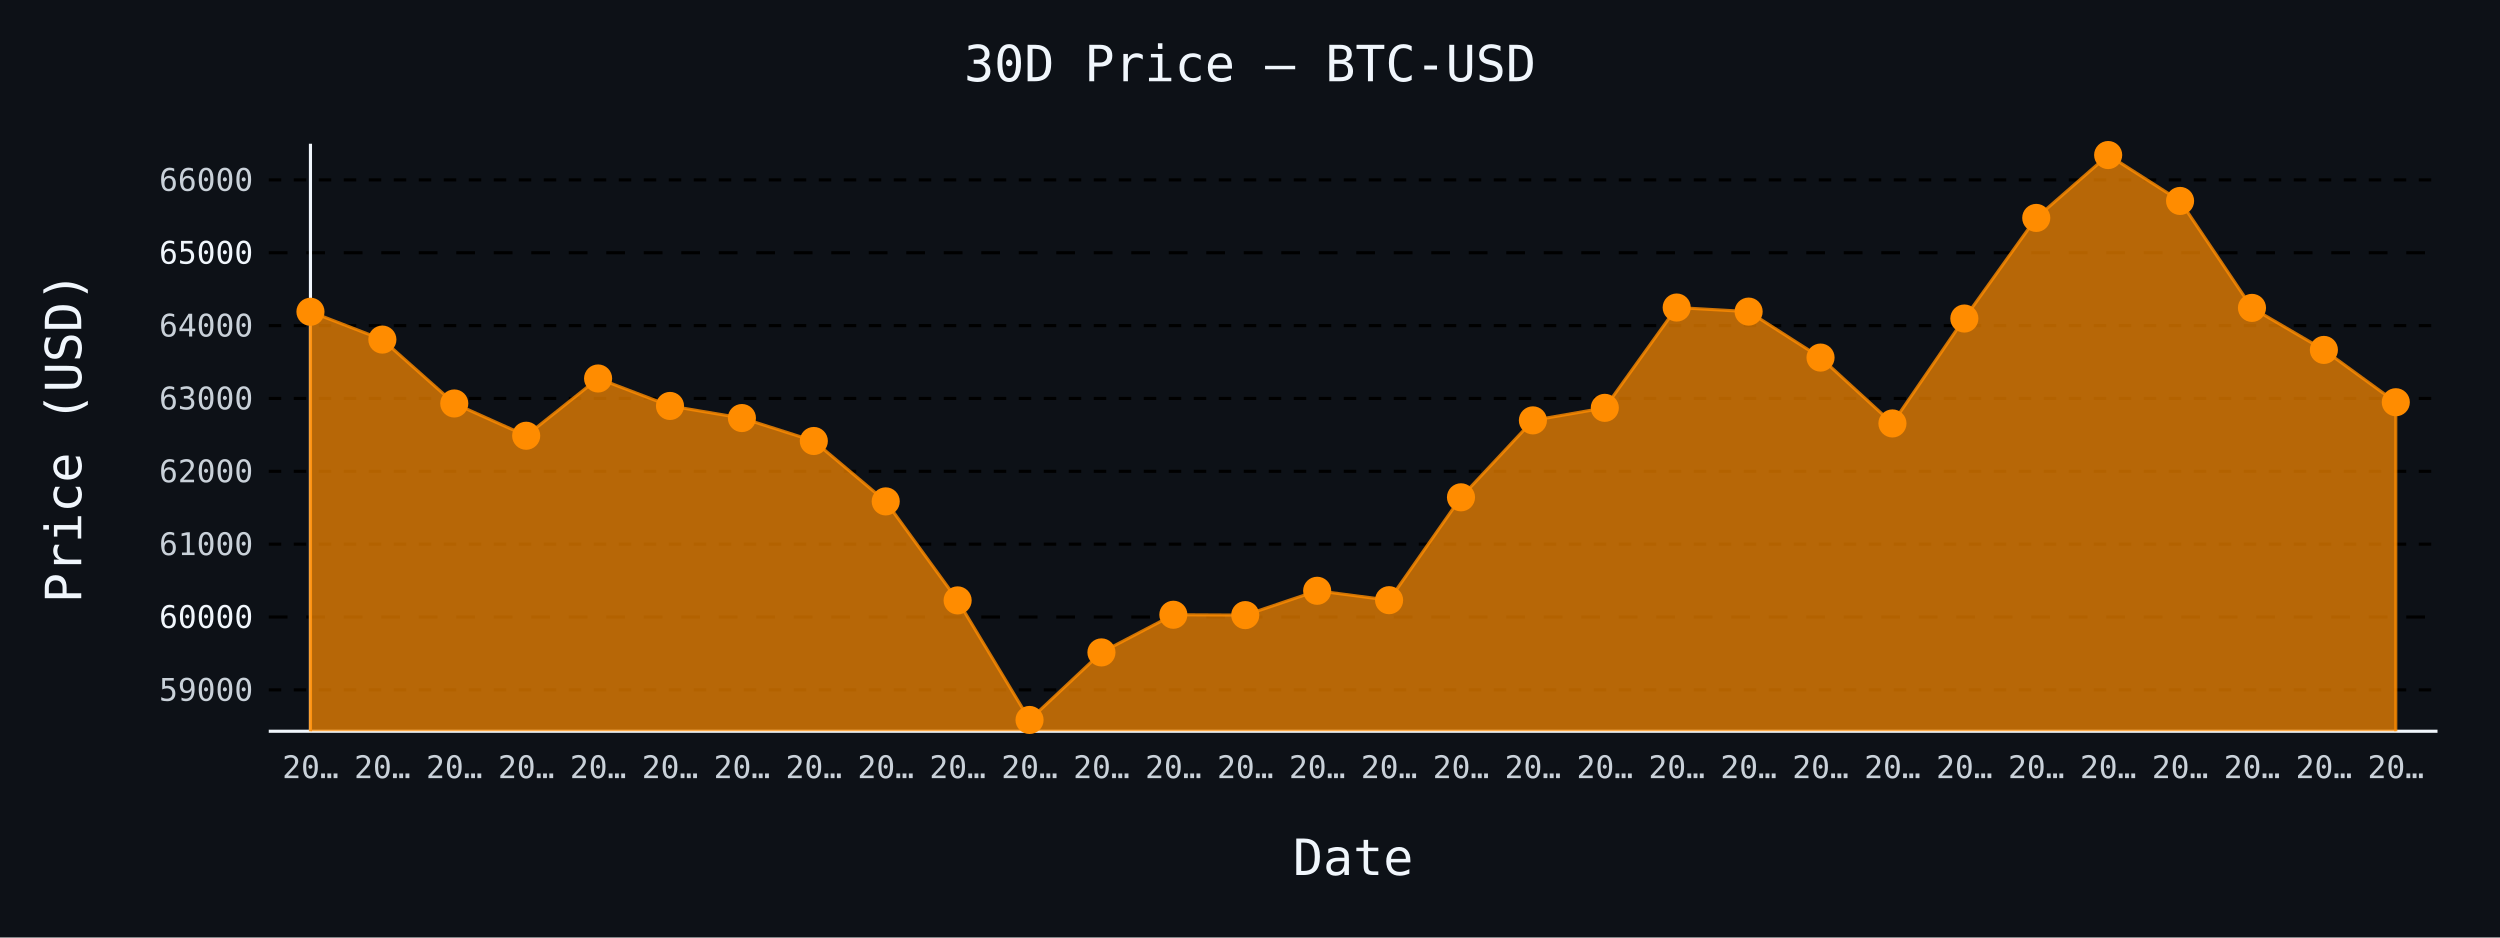
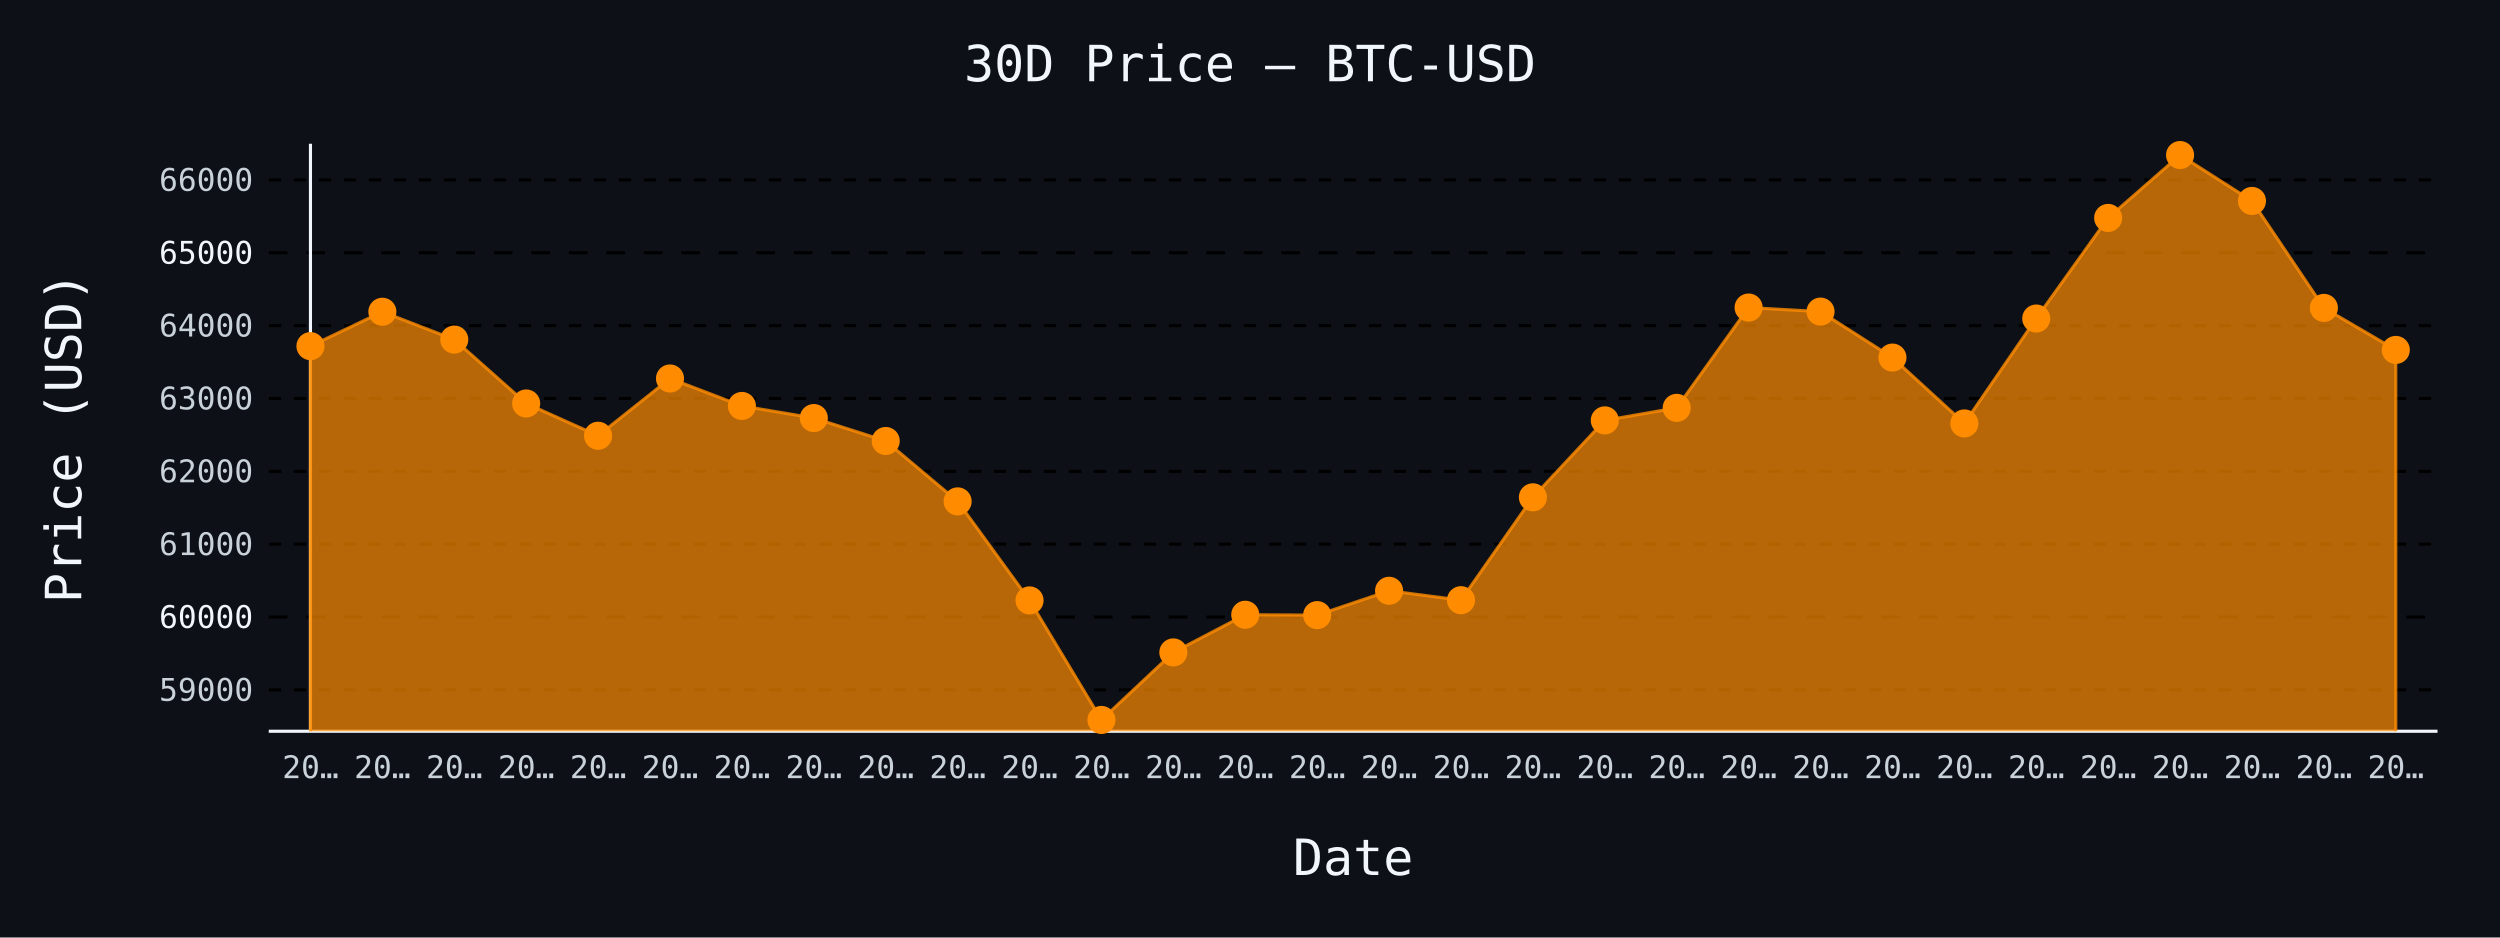
- <svg xmlns="http://www.w3.org/2000/svg" id="chart-74f3c9f5-2399-47db-a500-cff3cd742369" class="pygal-chart" viewBox="0 0 800 300">
+ <svg xmlns="http://www.w3.org/2000/svg" id="chart-175e8f77-9300-4612-a51d-3139d0054fd3" class="pygal-chart" viewBox="0 0 800 300">
  <defs>
-     <style type="text/css">#chart-74f3c9f5-2399-47db-a500-cff3cd742369{-webkit-user-select:none;-webkit-font-smoothing:antialiased;font-family:monospace}#chart-74f3c9f5-2399-47db-a500-cff3cd742369 .title{font-family:monospace;font-size:16px}#chart-74f3c9f5-2399-47db-a500-cff3cd742369 .legends .legend text{font-family:monospace;font-size:14px}#chart-74f3c9f5-2399-47db-a500-cff3cd742369 .axis text{font-family:monospace;font-size:10px}#chart-74f3c9f5-2399-47db-a500-cff3cd742369 .axis text.major{font-family:monospace;font-size:10px}#chart-74f3c9f5-2399-47db-a500-cff3cd742369 .text-overlay text.value{font-family:monospace;font-size:16px}#chart-74f3c9f5-2399-47db-a500-cff3cd742369 .text-overlay text.label{font-family:monospace;font-size:10px}#chart-74f3c9f5-2399-47db-a500-cff3cd742369 .tooltip{font-family:monospace;font-size:14px}#chart-74f3c9f5-2399-47db-a500-cff3cd742369 text.no_data{font-family:monospace;font-size:64px}
- #chart-74f3c9f5-2399-47db-a500-cff3cd742369{background-color:#0d1117}#chart-74f3c9f5-2399-47db-a500-cff3cd742369 path,#chart-74f3c9f5-2399-47db-a500-cff3cd742369 line,#chart-74f3c9f5-2399-47db-a500-cff3cd742369 rect,#chart-74f3c9f5-2399-47db-a500-cff3cd742369 circle{-webkit-transition:150ms;-moz-transition:150ms;transition:150ms}#chart-74f3c9f5-2399-47db-a500-cff3cd742369 .graph &gt; .background{fill:#0d1117}#chart-74f3c9f5-2399-47db-a500-cff3cd742369 .plot &gt; .background{fill:#0d1117}#chart-74f3c9f5-2399-47db-a500-cff3cd742369 .graph{fill:#c9d1d9}#chart-74f3c9f5-2399-47db-a500-cff3cd742369 text.no_data{fill:#f0f6fc}#chart-74f3c9f5-2399-47db-a500-cff3cd742369 .title{fill:#f0f6fc}#chart-74f3c9f5-2399-47db-a500-cff3cd742369 .legends .legend text{fill:#c9d1d9}#chart-74f3c9f5-2399-47db-a500-cff3cd742369 .legends .legend:hover text{fill:#f0f6fc}#chart-74f3c9f5-2399-47db-a500-cff3cd742369 .axis .line{stroke:#f0f6fc}#chart-74f3c9f5-2399-47db-a500-cff3cd742369 .axis .guide.line{stroke:#8b949e}#chart-74f3c9f5-2399-47db-a500-cff3cd742369 .axis .major.line{stroke:#c9d1d9}#chart-74f3c9f5-2399-47db-a500-cff3cd742369 .axis text.major{fill:#f0f6fc}#chart-74f3c9f5-2399-47db-a500-cff3cd742369 .axis.y .guides:hover .guide.line,#chart-74f3c9f5-2399-47db-a500-cff3cd742369 .line-graph .axis.x .guides:hover .guide.line,#chart-74f3c9f5-2399-47db-a500-cff3cd742369 .stackedline-graph .axis.x .guides:hover .guide.line,#chart-74f3c9f5-2399-47db-a500-cff3cd742369 .xy-graph .axis.x .guides:hover .guide.line{stroke:#f0f6fc}#chart-74f3c9f5-2399-47db-a500-cff3cd742369 .axis .guides:hover text{fill:#f0f6fc}#chart-74f3c9f5-2399-47db-a500-cff3cd742369 .reactive{fill-opacity:.7;stroke-opacity:.8;stroke-width:1}#chart-74f3c9f5-2399-47db-a500-cff3cd742369 .ci{stroke:#c9d1d9}#chart-74f3c9f5-2399-47db-a500-cff3cd742369 .reactive.active,#chart-74f3c9f5-2399-47db-a500-cff3cd742369 .active .reactive{fill-opacity:.8;stroke-opacity:.9;stroke-width:4}#chart-74f3c9f5-2399-47db-a500-cff3cd742369 .ci .reactive.active{stroke-width:1.5}#chart-74f3c9f5-2399-47db-a500-cff3cd742369 .series text{fill:#f0f6fc}#chart-74f3c9f5-2399-47db-a500-cff3cd742369 .tooltip rect{fill:#0d1117;stroke:#f0f6fc;-webkit-transition:opacity 150ms;-moz-transition:opacity 150ms;transition:opacity 150ms}#chart-74f3c9f5-2399-47db-a500-cff3cd742369 .tooltip .label{fill:#c9d1d9}#chart-74f3c9f5-2399-47db-a500-cff3cd742369 .tooltip .label{fill:#c9d1d9}#chart-74f3c9f5-2399-47db-a500-cff3cd742369 .tooltip .legend{font-size:.8em;fill:#8b949e}#chart-74f3c9f5-2399-47db-a500-cff3cd742369 .tooltip .x_label{font-size:.6em;fill:#f0f6fc}#chart-74f3c9f5-2399-47db-a500-cff3cd742369 .tooltip .xlink{font-size:.5em;text-decoration:underline}#chart-74f3c9f5-2399-47db-a500-cff3cd742369 .tooltip .value{font-size:1.5em}#chart-74f3c9f5-2399-47db-a500-cff3cd742369 .bound{font-size:.5em}#chart-74f3c9f5-2399-47db-a500-cff3cd742369 .max-value{font-size:.75em;fill:#8b949e}#chart-74f3c9f5-2399-47db-a500-cff3cd742369 .map-element{fill:#0d1117;stroke:#8b949e !important}#chart-74f3c9f5-2399-47db-a500-cff3cd742369 .map-element .reactive{fill-opacity:inherit;stroke-opacity:inherit}#chart-74f3c9f5-2399-47db-a500-cff3cd742369 .color-0,#chart-74f3c9f5-2399-47db-a500-cff3cd742369 .color-0 a:visited{stroke:#ff8c00;fill:#ff8c00}#chart-74f3c9f5-2399-47db-a500-cff3cd742369 .text-overlay .color-0 text{fill:black}
- #chart-74f3c9f5-2399-47db-a500-cff3cd742369 text.no_data{text-anchor:middle}#chart-74f3c9f5-2399-47db-a500-cff3cd742369 .guide.line{fill:none}#chart-74f3c9f5-2399-47db-a500-cff3cd742369 .centered{text-anchor:middle}#chart-74f3c9f5-2399-47db-a500-cff3cd742369 .title{text-anchor:middle}#chart-74f3c9f5-2399-47db-a500-cff3cd742369 .legends .legend text{fill-opacity:1}#chart-74f3c9f5-2399-47db-a500-cff3cd742369 .axis.x text{text-anchor:middle}#chart-74f3c9f5-2399-47db-a500-cff3cd742369 .axis.x:not(.web) text[transform]{text-anchor:start}#chart-74f3c9f5-2399-47db-a500-cff3cd742369 .axis.x:not(.web) text[transform].backwards{text-anchor:end}#chart-74f3c9f5-2399-47db-a500-cff3cd742369 .axis.y text{text-anchor:end}#chart-74f3c9f5-2399-47db-a500-cff3cd742369 .axis.y text[transform].backwards{text-anchor:start}#chart-74f3c9f5-2399-47db-a500-cff3cd742369 .axis.y2 text{text-anchor:start}#chart-74f3c9f5-2399-47db-a500-cff3cd742369 .axis.y2 text[transform].backwards{text-anchor:end}#chart-74f3c9f5-2399-47db-a500-cff3cd742369 .axis .guide.line{stroke-dasharray:4,4;stroke:black}#chart-74f3c9f5-2399-47db-a500-cff3cd742369 .axis .major.guide.line{stroke-dasharray:6,6;stroke:black}#chart-74f3c9f5-2399-47db-a500-cff3cd742369 .horizontal .axis.y .guide.line,#chart-74f3c9f5-2399-47db-a500-cff3cd742369 .horizontal .axis.y2 .guide.line,#chart-74f3c9f5-2399-47db-a500-cff3cd742369 .vertical .axis.x .guide.line{opacity:0}#chart-74f3c9f5-2399-47db-a500-cff3cd742369 .horizontal .axis.always_show .guide.line,#chart-74f3c9f5-2399-47db-a500-cff3cd742369 .vertical .axis.always_show .guide.line{opacity:1 !important}#chart-74f3c9f5-2399-47db-a500-cff3cd742369 .axis.y .guides:hover .guide.line,#chart-74f3c9f5-2399-47db-a500-cff3cd742369 .axis.y2 .guides:hover .guide.line,#chart-74f3c9f5-2399-47db-a500-cff3cd742369 .axis.x .guides:hover .guide.line{opacity:1}#chart-74f3c9f5-2399-47db-a500-cff3cd742369 .axis .guides:hover text{opacity:1}#chart-74f3c9f5-2399-47db-a500-cff3cd742369 .nofill{fill:none}#chart-74f3c9f5-2399-47db-a500-cff3cd742369 .subtle-fill{fill-opacity:.2}#chart-74f3c9f5-2399-47db-a500-cff3cd742369 .dot{stroke-width:1px;fill-opacity:1;stroke-opacity:1}#chart-74f3c9f5-2399-47db-a500-cff3cd742369 .dot.active{stroke-width:5px}#chart-74f3c9f5-2399-47db-a500-cff3cd742369 .dot.negative{fill:transparent}#chart-74f3c9f5-2399-47db-a500-cff3cd742369 text,#chart-74f3c9f5-2399-47db-a500-cff3cd742369 tspan{stroke:none !important}#chart-74f3c9f5-2399-47db-a500-cff3cd742369 .series text.active{opacity:1}#chart-74f3c9f5-2399-47db-a500-cff3cd742369 .tooltip rect{fill-opacity:.95;stroke-width:.5}#chart-74f3c9f5-2399-47db-a500-cff3cd742369 .tooltip text{fill-opacity:1}#chart-74f3c9f5-2399-47db-a500-cff3cd742369 .showable{visibility:hidden}#chart-74f3c9f5-2399-47db-a500-cff3cd742369 .showable.shown{visibility:visible}#chart-74f3c9f5-2399-47db-a500-cff3cd742369 .gauge-background{fill:rgba(229,229,229,1);stroke:none}#chart-74f3c9f5-2399-47db-a500-cff3cd742369 .bg-lines{stroke:#0d1117;stroke-width:2px}</style>
+     <style type="text/css">#chart-175e8f77-9300-4612-a51d-3139d0054fd3{-webkit-user-select:none;-webkit-font-smoothing:antialiased;font-family:monospace}#chart-175e8f77-9300-4612-a51d-3139d0054fd3 .title{font-family:monospace;font-size:16px}#chart-175e8f77-9300-4612-a51d-3139d0054fd3 .legends .legend text{font-family:monospace;font-size:14px}#chart-175e8f77-9300-4612-a51d-3139d0054fd3 .axis text{font-family:monospace;font-size:10px}#chart-175e8f77-9300-4612-a51d-3139d0054fd3 .axis text.major{font-family:monospace;font-size:10px}#chart-175e8f77-9300-4612-a51d-3139d0054fd3 .text-overlay text.value{font-family:monospace;font-size:16px}#chart-175e8f77-9300-4612-a51d-3139d0054fd3 .text-overlay text.label{font-family:monospace;font-size:10px}#chart-175e8f77-9300-4612-a51d-3139d0054fd3 .tooltip{font-family:monospace;font-size:14px}#chart-175e8f77-9300-4612-a51d-3139d0054fd3 text.no_data{font-family:monospace;font-size:64px}
+ #chart-175e8f77-9300-4612-a51d-3139d0054fd3{background-color:#0d1117}#chart-175e8f77-9300-4612-a51d-3139d0054fd3 path,#chart-175e8f77-9300-4612-a51d-3139d0054fd3 line,#chart-175e8f77-9300-4612-a51d-3139d0054fd3 rect,#chart-175e8f77-9300-4612-a51d-3139d0054fd3 circle{-webkit-transition:150ms;-moz-transition:150ms;transition:150ms}#chart-175e8f77-9300-4612-a51d-3139d0054fd3 .graph &gt; .background{fill:#0d1117}#chart-175e8f77-9300-4612-a51d-3139d0054fd3 .plot &gt; .background{fill:#0d1117}#chart-175e8f77-9300-4612-a51d-3139d0054fd3 .graph{fill:#c9d1d9}#chart-175e8f77-9300-4612-a51d-3139d0054fd3 text.no_data{fill:#f0f6fc}#chart-175e8f77-9300-4612-a51d-3139d0054fd3 .title{fill:#f0f6fc}#chart-175e8f77-9300-4612-a51d-3139d0054fd3 .legends .legend text{fill:#c9d1d9}#chart-175e8f77-9300-4612-a51d-3139d0054fd3 .legends .legend:hover text{fill:#f0f6fc}#chart-175e8f77-9300-4612-a51d-3139d0054fd3 .axis .line{stroke:#f0f6fc}#chart-175e8f77-9300-4612-a51d-3139d0054fd3 .axis .guide.line{stroke:#8b949e}#chart-175e8f77-9300-4612-a51d-3139d0054fd3 .axis .major.line{stroke:#c9d1d9}#chart-175e8f77-9300-4612-a51d-3139d0054fd3 .axis text.major{fill:#f0f6fc}#chart-175e8f77-9300-4612-a51d-3139d0054fd3 .axis.y .guides:hover .guide.line,#chart-175e8f77-9300-4612-a51d-3139d0054fd3 .line-graph .axis.x .guides:hover .guide.line,#chart-175e8f77-9300-4612-a51d-3139d0054fd3 .stackedline-graph .axis.x .guides:hover .guide.line,#chart-175e8f77-9300-4612-a51d-3139d0054fd3 .xy-graph .axis.x .guides:hover .guide.line{stroke:#f0f6fc}#chart-175e8f77-9300-4612-a51d-3139d0054fd3 .axis .guides:hover text{fill:#f0f6fc}#chart-175e8f77-9300-4612-a51d-3139d0054fd3 .reactive{fill-opacity:.7;stroke-opacity:.8;stroke-width:1}#chart-175e8f77-9300-4612-a51d-3139d0054fd3 .ci{stroke:#c9d1d9}#chart-175e8f77-9300-4612-a51d-3139d0054fd3 .reactive.active,#chart-175e8f77-9300-4612-a51d-3139d0054fd3 .active .reactive{fill-opacity:.8;stroke-opacity:.9;stroke-width:4}#chart-175e8f77-9300-4612-a51d-3139d0054fd3 .ci .reactive.active{stroke-width:1.5}#chart-175e8f77-9300-4612-a51d-3139d0054fd3 .series text{fill:#f0f6fc}#chart-175e8f77-9300-4612-a51d-3139d0054fd3 .tooltip rect{fill:#0d1117;stroke:#f0f6fc;-webkit-transition:opacity 150ms;-moz-transition:opacity 150ms;transition:opacity 150ms}#chart-175e8f77-9300-4612-a51d-3139d0054fd3 .tooltip .label{fill:#c9d1d9}#chart-175e8f77-9300-4612-a51d-3139d0054fd3 .tooltip .label{fill:#c9d1d9}#chart-175e8f77-9300-4612-a51d-3139d0054fd3 .tooltip .legend{font-size:.8em;fill:#8b949e}#chart-175e8f77-9300-4612-a51d-3139d0054fd3 .tooltip .x_label{font-size:.6em;fill:#f0f6fc}#chart-175e8f77-9300-4612-a51d-3139d0054fd3 .tooltip .xlink{font-size:.5em;text-decoration:underline}#chart-175e8f77-9300-4612-a51d-3139d0054fd3 .tooltip .value{font-size:1.5em}#chart-175e8f77-9300-4612-a51d-3139d0054fd3 .bound{font-size:.5em}#chart-175e8f77-9300-4612-a51d-3139d0054fd3 .max-value{font-size:.75em;fill:#8b949e}#chart-175e8f77-9300-4612-a51d-3139d0054fd3 .map-element{fill:#0d1117;stroke:#8b949e !important}#chart-175e8f77-9300-4612-a51d-3139d0054fd3 .map-element .reactive{fill-opacity:inherit;stroke-opacity:inherit}#chart-175e8f77-9300-4612-a51d-3139d0054fd3 .color-0,#chart-175e8f77-9300-4612-a51d-3139d0054fd3 .color-0 a:visited{stroke:#ff8c00;fill:#ff8c00}#chart-175e8f77-9300-4612-a51d-3139d0054fd3 .text-overlay .color-0 text{fill:black}
+ #chart-175e8f77-9300-4612-a51d-3139d0054fd3 text.no_data{text-anchor:middle}#chart-175e8f77-9300-4612-a51d-3139d0054fd3 .guide.line{fill:none}#chart-175e8f77-9300-4612-a51d-3139d0054fd3 .centered{text-anchor:middle}#chart-175e8f77-9300-4612-a51d-3139d0054fd3 .title{text-anchor:middle}#chart-175e8f77-9300-4612-a51d-3139d0054fd3 .legends .legend text{fill-opacity:1}#chart-175e8f77-9300-4612-a51d-3139d0054fd3 .axis.x text{text-anchor:middle}#chart-175e8f77-9300-4612-a51d-3139d0054fd3 .axis.x:not(.web) text[transform]{text-anchor:start}#chart-175e8f77-9300-4612-a51d-3139d0054fd3 .axis.x:not(.web) text[transform].backwards{text-anchor:end}#chart-175e8f77-9300-4612-a51d-3139d0054fd3 .axis.y text{text-anchor:end}#chart-175e8f77-9300-4612-a51d-3139d0054fd3 .axis.y text[transform].backwards{text-anchor:start}#chart-175e8f77-9300-4612-a51d-3139d0054fd3 .axis.y2 text{text-anchor:start}#chart-175e8f77-9300-4612-a51d-3139d0054fd3 .axis.y2 text[transform].backwards{text-anchor:end}#chart-175e8f77-9300-4612-a51d-3139d0054fd3 .axis .guide.line{stroke-dasharray:4,4;stroke:black}#chart-175e8f77-9300-4612-a51d-3139d0054fd3 .axis .major.guide.line{stroke-dasharray:6,6;stroke:black}#chart-175e8f77-9300-4612-a51d-3139d0054fd3 .horizontal .axis.y .guide.line,#chart-175e8f77-9300-4612-a51d-3139d0054fd3 .horizontal .axis.y2 .guide.line,#chart-175e8f77-9300-4612-a51d-3139d0054fd3 .vertical .axis.x .guide.line{opacity:0}#chart-175e8f77-9300-4612-a51d-3139d0054fd3 .horizontal .axis.always_show .guide.line,#chart-175e8f77-9300-4612-a51d-3139d0054fd3 .vertical .axis.always_show .guide.line{opacity:1 !important}#chart-175e8f77-9300-4612-a51d-3139d0054fd3 .axis.y .guides:hover .guide.line,#chart-175e8f77-9300-4612-a51d-3139d0054fd3 .axis.y2 .guides:hover .guide.line,#chart-175e8f77-9300-4612-a51d-3139d0054fd3 .axis.x .guides:hover .guide.line{opacity:1}#chart-175e8f77-9300-4612-a51d-3139d0054fd3 .axis .guides:hover text{opacity:1}#chart-175e8f77-9300-4612-a51d-3139d0054fd3 .nofill{fill:none}#chart-175e8f77-9300-4612-a51d-3139d0054fd3 .subtle-fill{fill-opacity:.2}#chart-175e8f77-9300-4612-a51d-3139d0054fd3 .dot{stroke-width:1px;fill-opacity:1;stroke-opacity:1}#chart-175e8f77-9300-4612-a51d-3139d0054fd3 .dot.active{stroke-width:5px}#chart-175e8f77-9300-4612-a51d-3139d0054fd3 .dot.negative{fill:transparent}#chart-175e8f77-9300-4612-a51d-3139d0054fd3 text,#chart-175e8f77-9300-4612-a51d-3139d0054fd3 tspan{stroke:none !important}#chart-175e8f77-9300-4612-a51d-3139d0054fd3 .series text.active{opacity:1}#chart-175e8f77-9300-4612-a51d-3139d0054fd3 .tooltip rect{fill-opacity:.95;stroke-width:.5}#chart-175e8f77-9300-4612-a51d-3139d0054fd3 .tooltip text{fill-opacity:1}#chart-175e8f77-9300-4612-a51d-3139d0054fd3 .showable{visibility:hidden}#chart-175e8f77-9300-4612-a51d-3139d0054fd3 .showable.shown{visibility:visible}#chart-175e8f77-9300-4612-a51d-3139d0054fd3 .gauge-background{fill:rgba(229,229,229,1);stroke:none}#chart-175e8f77-9300-4612-a51d-3139d0054fd3 .bg-lines{stroke:#0d1117;stroke-width:2px}</style>
  </defs>
  <g class="graph line-graph vertical">
    <rect x="0" y="0" width="800" height="300" class="background" />
    <g transform="translate(86, 46)" class="plot">
      <rect x="0" y="0" width="694.0" height="188" class="background" />
      <g class="axis y always_show">
        <path d="M0 188 h694" class="line" />
        <g class="guides">
          <path d="M0 174.756 h694" class="guide line" />
          <text x="-5" y="178.256" class="">59000</text>
        </g>
        <g class="guides">
          <path d="M0 151.443 h694" class="major guide line" />
          <text x="-5" y="154.943" class="major">60000</text>
        </g>
        <g class="guides">
          <path d="M0 128.13 h694" class="guide line" />
          <text x="-5" y="131.63" class="">61000</text>
        </g>
        <g class="guides">
          <path d="M0 104.817 h694" class="guide line" />
          <text x="-5" y="108.317" class="">62000</text>
        </g>
        <g class="guides">
          <path d="M0 81.504 h694" class="guide line" />
          <text x="-5" y="85.004" class="">63000</text>
        </g>
        <g class="guides">
          <path d="M0 58.191 h694" class="guide line" />
          <text x="-5" y="61.691" class="">64000</text>
        </g>
        <g class="guides">
          <path d="M0 34.878 h694" class="major guide line" />
          <text x="-5" y="38.378" class="major">65000</text>
        </g>
        <g class="guides">
          <path d="M0 11.565 h694" class="guide line" />
          <text x="-5" y="15.065" class="">66000</text>
        </g>
      </g>
      <g class="axis x">
        <g class="guides">
          <path d="M13.346 0 v188" class="line" />
          <text x="13.346" y="203.0" class="">20…</text>
        </g>
        <g class="guides">
          <path d="M36.357 0 v188" class="guide line" />
          <text x="36.357" y="203.0" class="">20…</text>
        </g>
        <g class="guides">
          <path d="M59.367 0 v188" class="guide line" />
          <text x="59.367" y="203.0" class="">20…</text>
        </g>
        <g class="guides">
          <path d="M82.378 0 v188" class="guide line" />
          <text x="82.378" y="203.0" class="">20…</text>
        </g>
        <g class="guides">
          <path d="M105.389 0 v188" class="guide line" />
          <text x="105.389" y="203.0" class="">20…</text>
        </g>
        <g class="guides">
          <path d="M128.399 0 v188" class="guide line" />
          <text x="128.399" y="203.0" class="">20…</text>
        </g>
        <g class="guides">
          <path d="M151.41 0 v188" class="guide line" />
          <text x="151.41" y="203.0" class="">20…</text>
        </g>
        <g class="guides">
          <path d="M174.42 0 v188" class="guide line" />
          <text x="174.42" y="203.0" class="">20…</text>
        </g>
        <g class="guides">
          <path d="M197.431 0 v188" class="guide line" />
          <text x="197.431" y="203.0" class="">20…</text>
        </g>
        <g class="guides">
          <path d="M220.442 0 v188" class="guide line" />
          <text x="220.442" y="203.0" class="">20…</text>
        </g>
        <g class="guides">
          <path d="M243.452 0 v188" class="guide line" />
          <text x="243.452" y="203.0" class="">20…</text>
        </g>
        <g class="guides">
          <path d="M266.463 0 v188" class="guide line" />
          <text x="266.463" y="203.0" class="">20…</text>
        </g>
        <g class="guides">
          <path d="M289.473 0 v188" class="guide line" />
          <text x="289.473" y="203.0" class="">20…</text>
        </g>
        <g class="guides">
          <path d="M312.484 0 v188" class="guide line" />
          <text x="312.484" y="203.0" class="">20…</text>
        </g>
        <g class="guides">
          <path d="M335.495 0 v188" class="guide line" />
          <text x="335.495" y="203.0" class="">20…</text>
        </g>
        <g class="guides">
          <path d="M358.505 0 v188" class="guide line" />
          <text x="358.505" y="203.0" class="">20…</text>
        </g>
        <g class="guides">
          <path d="M381.516 0 v188" class="guide line" />
          <text x="381.516" y="203.0" class="">20…</text>
        </g>
        <g class="guides">
          <path d="M404.527 0 v188" class="guide line" />
          <text x="404.527" y="203.0" class="">20…</text>
        </g>
        <g class="guides">
          <path d="M427.537 0 v188" class="guide line" />
          <text x="427.537" y="203.0" class="">20…</text>
        </g>
        <g class="guides">
          <path d="M450.548 0 v188" class="guide line" />
          <text x="450.548" y="203.0" class="">20…</text>
        </g>
        <g class="guides">
          <path d="M473.558 0 v188" class="guide line" />
          <text x="473.558" y="203.0" class="">20…</text>
        </g>
        <g class="guides">
          <path d="M496.569 0 v188" class="guide line" />
          <text x="496.569" y="203.0" class="">20…</text>
        </g>
        <g class="guides">
          <path d="M519.58 0 v188" class="guide line" />
          <text x="519.58" y="203.0" class="">20…</text>
        </g>
        <g class="guides">
          <path d="M542.59 0 v188" class="guide line" />
          <text x="542.59" y="203.0" class="">20…</text>
        </g>
        <g class="guides">
          <path d="M565.601 0 v188" class="guide line" />
          <text x="565.601" y="203.0" class="">20…</text>
        </g>
        <g class="guides">
          <path d="M588.611 0 v188" class="guide line" />
          <text x="588.611" y="203.0" class="">20…</text>
        </g>
        <g class="guides">
          <path d="M611.622 0 v188" class="guide line" />
          <text x="611.622" y="203.0" class="">20…</text>
        </g>
        <g class="guides">
          <path d="M634.633 0 v188" class="guide line" />
          <text x="634.633" y="203.0" class="">20…</text>
        </g>
        <g class="guides">
          <path d="M657.643 0 v188" class="guide line" />
          <text x="657.643" y="203.0" class="">20…</text>
        </g>
        <g class="guides">
          <path d="M680.654 0 v188" class="guide line" />
          <text x="680.654" y="203.0" class="">20…</text>
        </g>
      </g>
      <g class="series serie-0 color-0">
-         <path d="M13.346 188 L13.346 53.762 36.357 62.667 59.367 83.113 82.378 93.44 105.389 75.116 128.399 83.905 151.41 87.775 174.42 95.119 197.431 114.446 220.442 146.128 243.452 184.385 266.463 162.773 289.473 150.721 312.484 150.837 335.495 143.051 358.505 146.058 381.516 113.14 404.527 88.521 427.537 84.512 450.548 52.41 473.558 53.715 496.569 68.426 519.58 89.501 542.59 55.93 565.601 23.735 588.611 3.615 611.622 18.303 634.633 52.526 657.643 65.978 680.654 82.716 680.654 188" class="line reactive" />
+         <path d="M13.346 188 L13.346 64.765 36.357 53.762 59.367 62.667 82.378 83.113 105.389 93.44 128.399 75.116 151.41 83.905 174.42 87.775 197.431 95.119 220.442 114.446 243.452 146.128 266.463 184.385 289.473 162.773 312.484 150.721 335.495 150.837 358.505 143.051 381.516 146.058 404.527 113.14 427.537 88.521 450.548 84.512 473.558 52.41 496.569 53.715 519.58 68.426 542.59 89.501 565.601 55.93 588.611 23.735 611.622 3.615 634.633 18.303 657.643 52.526 680.654 65.978 680.654 188" class="line reactive" />
      </g>
    </g>
    <g class="titles">
      <text x="400.0" y="26" class="title plot_title">30D Price — BTC-USD</text>
      <text x="433.0" y="280" class="title">Date</text>
      <text x="0" y="166.0" class="title" transform="rotate(-90 0 140)">Price (USD)</text>
    </g>
    <g transform="translate(86, 46)" class="plot overlay">
      <g class="series serie-0 color-0">
        <g class="dots">
-           <circle cx="13.346" cy="53.762" r="4" class="dot reactive tooltip-trigger" />
-         </g>
-         <g class="dots">
-           <circle cx="36.357" cy="62.667" r="4" class="dot reactive tooltip-trigger" />
-         </g>
-         <g class="dots">
-           <circle cx="59.367" cy="83.113" r="4" class="dot reactive tooltip-trigger" />
-         </g>
-         <g class="dots">
-           <circle cx="82.378" cy="93.44" r="4" class="dot reactive tooltip-trigger" />
-         </g>
-         <g class="dots">
-           <circle cx="105.389" cy="75.116" r="4" class="dot reactive tooltip-trigger" />
-         </g>
-         <g class="dots">
-           <circle cx="128.399" cy="83.905" r="4" class="dot reactive tooltip-trigger" />
-         </g>
-         <g class="dots">
-           <circle cx="151.41" cy="87.775" r="4" class="dot reactive tooltip-trigger" />
-         </g>
-         <g class="dots">
-           <circle cx="174.42" cy="95.119" r="4" class="dot reactive tooltip-trigger" />
-         </g>
-         <g class="dots">
-           <circle cx="197.431" cy="114.446" r="4" class="dot reactive tooltip-trigger" />
-         </g>
-         <g class="dots">
-           <circle cx="220.442" cy="146.128" r="4" class="dot reactive tooltip-trigger" />
-         </g>
-         <g class="dots">
-           <circle cx="243.452" cy="184.385" r="4" class="dot reactive tooltip-trigger" />
-         </g>
-         <g class="dots">
-           <circle cx="266.463" cy="162.773" r="4" class="dot reactive tooltip-trigger" />
-         </g>
-         <g class="dots">
-           <circle cx="289.473" cy="150.721" r="4" class="dot reactive tooltip-trigger" />
-         </g>
-         <g class="dots">
-           <circle cx="312.484" cy="150.837" r="4" class="dot reactive tooltip-trigger" />
-         </g>
-         <g class="dots">
-           <circle cx="335.495" cy="143.051" r="4" class="dot reactive tooltip-trigger" />
-         </g>
-         <g class="dots">
-           <circle cx="358.505" cy="146.058" r="4" class="dot reactive tooltip-trigger" />
-         </g>
-         <g class="dots">
-           <circle cx="381.516" cy="113.14" r="4" class="dot reactive tooltip-trigger" />
-         </g>
-         <g class="dots">
-           <circle cx="404.527" cy="88.521" r="4" class="dot reactive tooltip-trigger" />
-         </g>
-         <g class="dots">
-           <circle cx="427.537" cy="84.512" r="4" class="dot reactive tooltip-trigger" />
-         </g>
-         <g class="dots">
-           <circle cx="450.548" cy="52.41" r="4" class="dot reactive tooltip-trigger" />
-         </g>
-         <g class="dots">
-           <circle cx="473.558" cy="53.715" r="4" class="dot reactive tooltip-trigger" />
-         </g>
-         <g class="dots">
-           <circle cx="496.569" cy="68.426" r="4" class="dot reactive tooltip-trigger" />
-         </g>
-         <g class="dots">
-           <circle cx="519.58" cy="89.501" r="4" class="dot reactive tooltip-trigger" />
-         </g>
-         <g class="dots">
-           <circle cx="542.59" cy="55.93" r="4" class="dot reactive tooltip-trigger" />
-         </g>
-         <g class="dots">
-           <circle cx="565.601" cy="23.735" r="4" class="dot reactive tooltip-trigger" />
-         </g>
-         <g class="dots">
-           <circle cx="588.611" cy="3.615" r="4" class="dot reactive tooltip-trigger" />
-         </g>
-         <g class="dots">
-           <circle cx="611.622" cy="18.303" r="4" class="dot reactive tooltip-trigger" />
-         </g>
-         <g class="dots">
-           <circle cx="634.633" cy="52.526" r="4" class="dot reactive tooltip-trigger" />
-         </g>
-         <g class="dots">
-           <circle cx="657.643" cy="65.978" r="4" class="dot reactive tooltip-trigger" />
-         </g>
-         <g class="dots">
-           <circle cx="680.654" cy="82.716" r="4" class="dot reactive tooltip-trigger" />
+           <circle cx="13.346" cy="64.765" r="4" class="dot reactive tooltip-trigger" />
+         </g>
+         <g class="dots">
+           <circle cx="36.357" cy="53.762" r="4" class="dot reactive tooltip-trigger" />
+         </g>
+         <g class="dots">
+           <circle cx="59.367" cy="62.667" r="4" class="dot reactive tooltip-trigger" />
+         </g>
+         <g class="dots">
+           <circle cx="82.378" cy="83.113" r="4" class="dot reactive tooltip-trigger" />
+         </g>
+         <g class="dots">
+           <circle cx="105.389" cy="93.44" r="4" class="dot reactive tooltip-trigger" />
+         </g>
+         <g class="dots">
+           <circle cx="128.399" cy="75.116" r="4" class="dot reactive tooltip-trigger" />
+         </g>
+         <g class="dots">
+           <circle cx="151.41" cy="83.905" r="4" class="dot reactive tooltip-trigger" />
+         </g>
+         <g class="dots">
+           <circle cx="174.42" cy="87.775" r="4" class="dot reactive tooltip-trigger" />
+         </g>
+         <g class="dots">
+           <circle cx="197.431" cy="95.119" r="4" class="dot reactive tooltip-trigger" />
+         </g>
+         <g class="dots">
+           <circle cx="220.442" cy="114.446" r="4" class="dot reactive tooltip-trigger" />
+         </g>
+         <g class="dots">
+           <circle cx="243.452" cy="146.128" r="4" class="dot reactive tooltip-trigger" />
+         </g>
+         <g class="dots">
+           <circle cx="266.463" cy="184.385" r="4" class="dot reactive tooltip-trigger" />
+         </g>
+         <g class="dots">
+           <circle cx="289.473" cy="162.773" r="4" class="dot reactive tooltip-trigger" />
+         </g>
+         <g class="dots">
+           <circle cx="312.484" cy="150.721" r="4" class="dot reactive tooltip-trigger" />
+         </g>
+         <g class="dots">
+           <circle cx="335.495" cy="150.837" r="4" class="dot reactive tooltip-trigger" />
+         </g>
+         <g class="dots">
+           <circle cx="358.505" cy="143.051" r="4" class="dot reactive tooltip-trigger" />
+         </g>
+         <g class="dots">
+           <circle cx="381.516" cy="146.058" r="4" class="dot reactive tooltip-trigger" />
+         </g>
+         <g class="dots">
+           <circle cx="404.527" cy="113.14" r="4" class="dot reactive tooltip-trigger" />
+         </g>
+         <g class="dots">
+           <circle cx="427.537" cy="88.521" r="4" class="dot reactive tooltip-trigger" />
+         </g>
+         <g class="dots">
+           <circle cx="450.548" cy="84.512" r="4" class="dot reactive tooltip-trigger" />
+         </g>
+         <g class="dots">
+           <circle cx="473.558" cy="52.41" r="4" class="dot reactive tooltip-trigger" />
+         </g>
+         <g class="dots">
+           <circle cx="496.569" cy="53.715" r="4" class="dot reactive tooltip-trigger" />
+         </g>
+         <g class="dots">
+           <circle cx="519.58" cy="68.426" r="4" class="dot reactive tooltip-trigger" />
+         </g>
+         <g class="dots">
+           <circle cx="542.59" cy="89.501" r="4" class="dot reactive tooltip-trigger" />
+         </g>
+         <g class="dots">
+           <circle cx="565.601" cy="55.93" r="4" class="dot reactive tooltip-trigger" />
+         </g>
+         <g class="dots">
+           <circle cx="588.611" cy="23.735" r="4" class="dot reactive tooltip-trigger" />
+         </g>
+         <g class="dots">
+           <circle cx="611.622" cy="3.615" r="4" class="dot reactive tooltip-trigger" />
+         </g>
+         <g class="dots">
+           <circle cx="634.633" cy="18.303" r="4" class="dot reactive tooltip-trigger" />
+         </g>
+         <g class="dots">
+           <circle cx="657.643" cy="52.526" r="4" class="dot reactive tooltip-trigger" />
+         </g>
+         <g class="dots">
+           <circle cx="680.654" cy="65.978" r="4" class="dot reactive tooltip-trigger" />
        </g>
      </g>
    </g>
    <g transform="translate(86, 46)" class="plot text-overlay">
      <g class="series serie-0 color-0" />
    </g>
    <g transform="translate(86, 46)" class="plot tooltip-overlay">
      <g transform="translate(0 0)" style="opacity: 0" class="tooltip">
        <rect rx="0" ry="0" width="0" height="0" class="tooltip-box" />
        <g class="text" />
      </g>
    </g>
  </g>
</svg>
